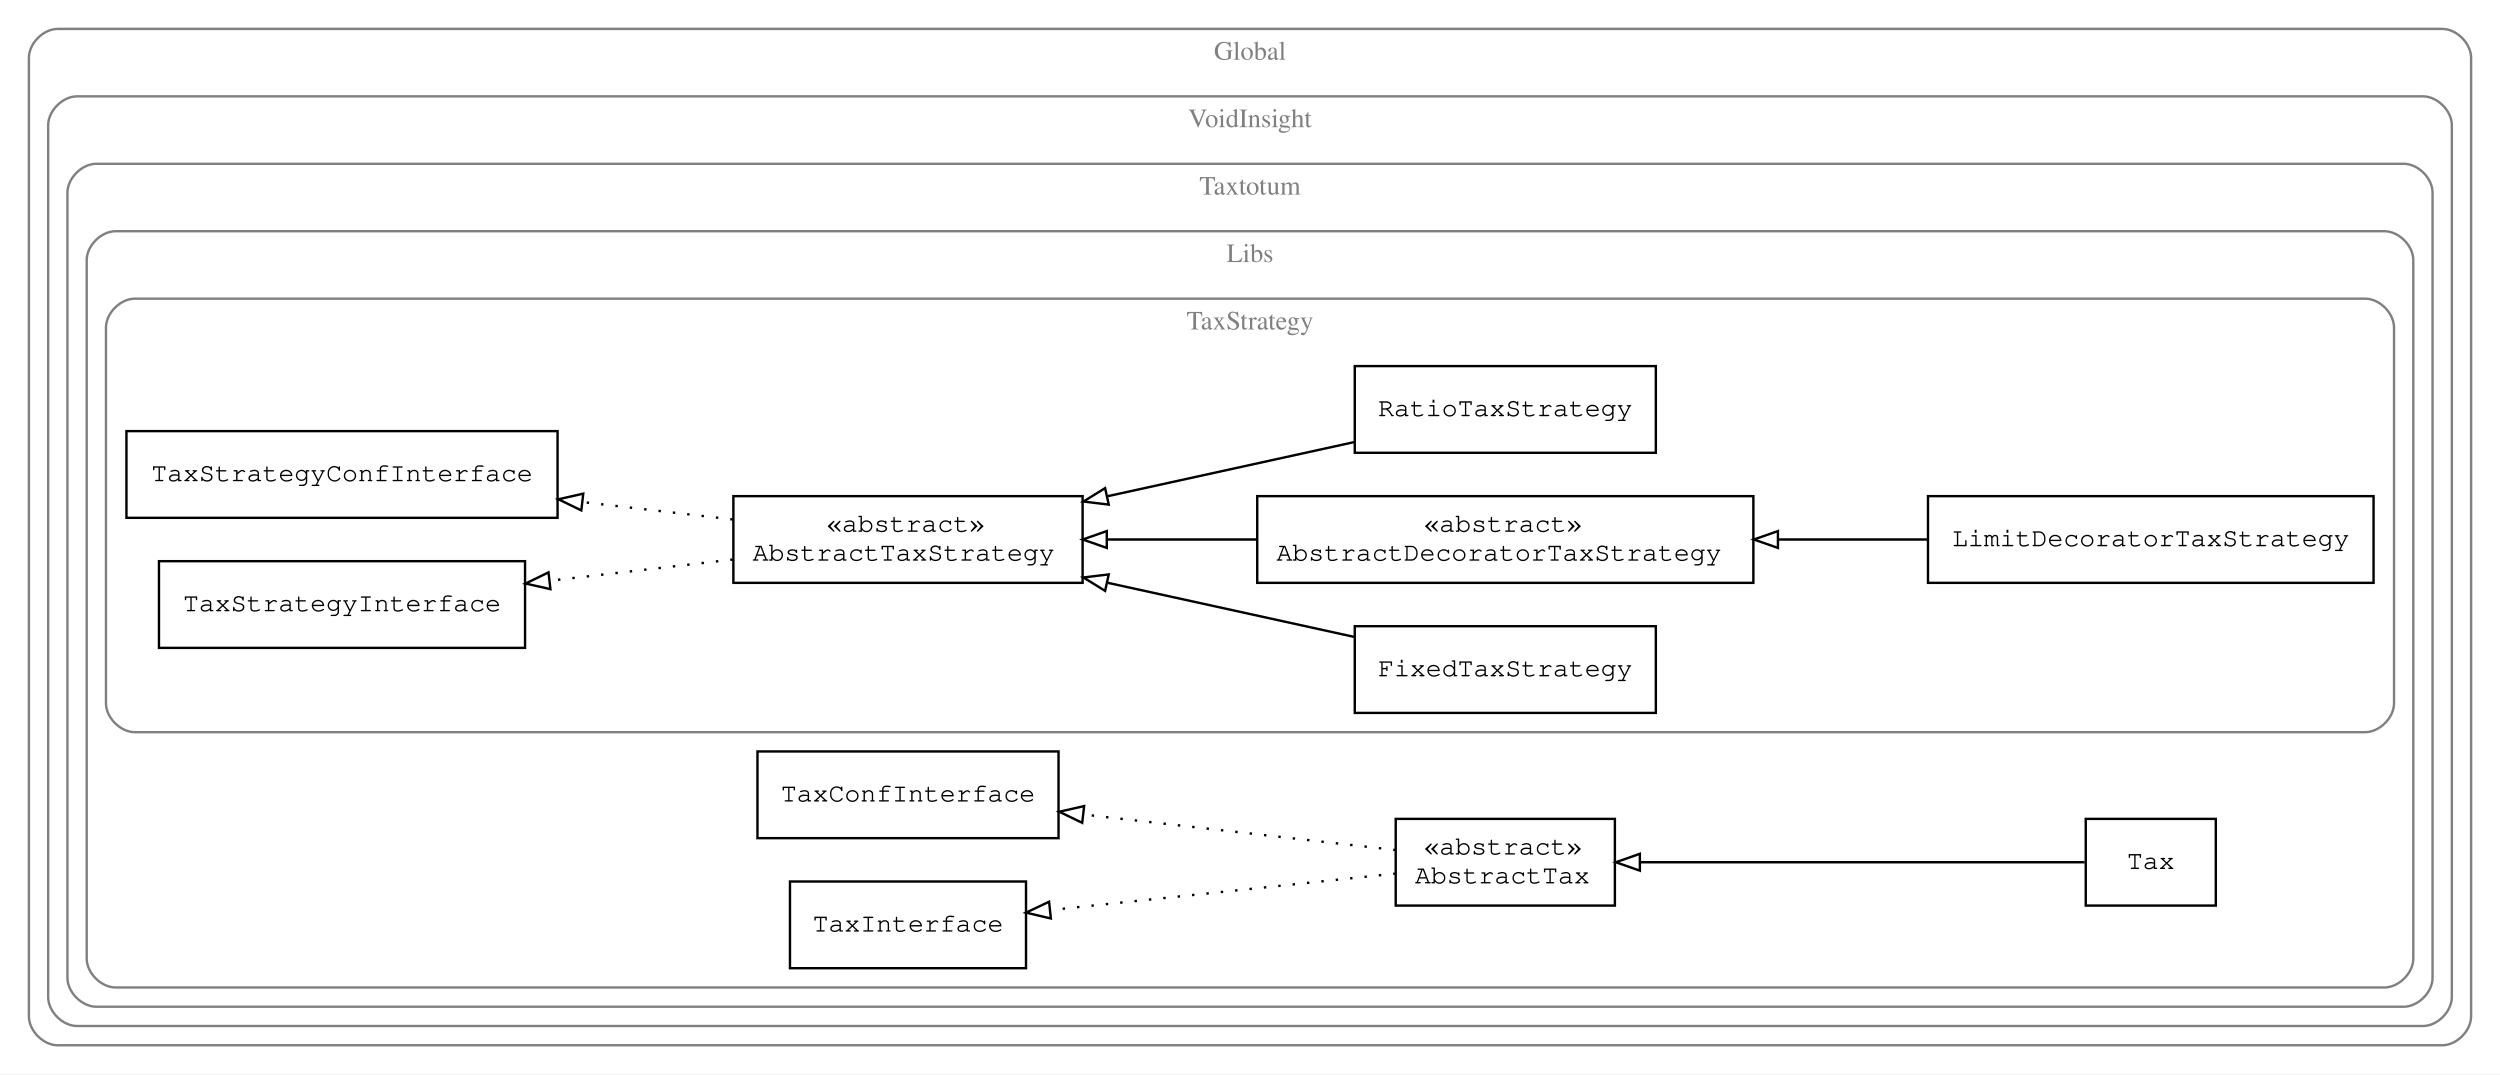
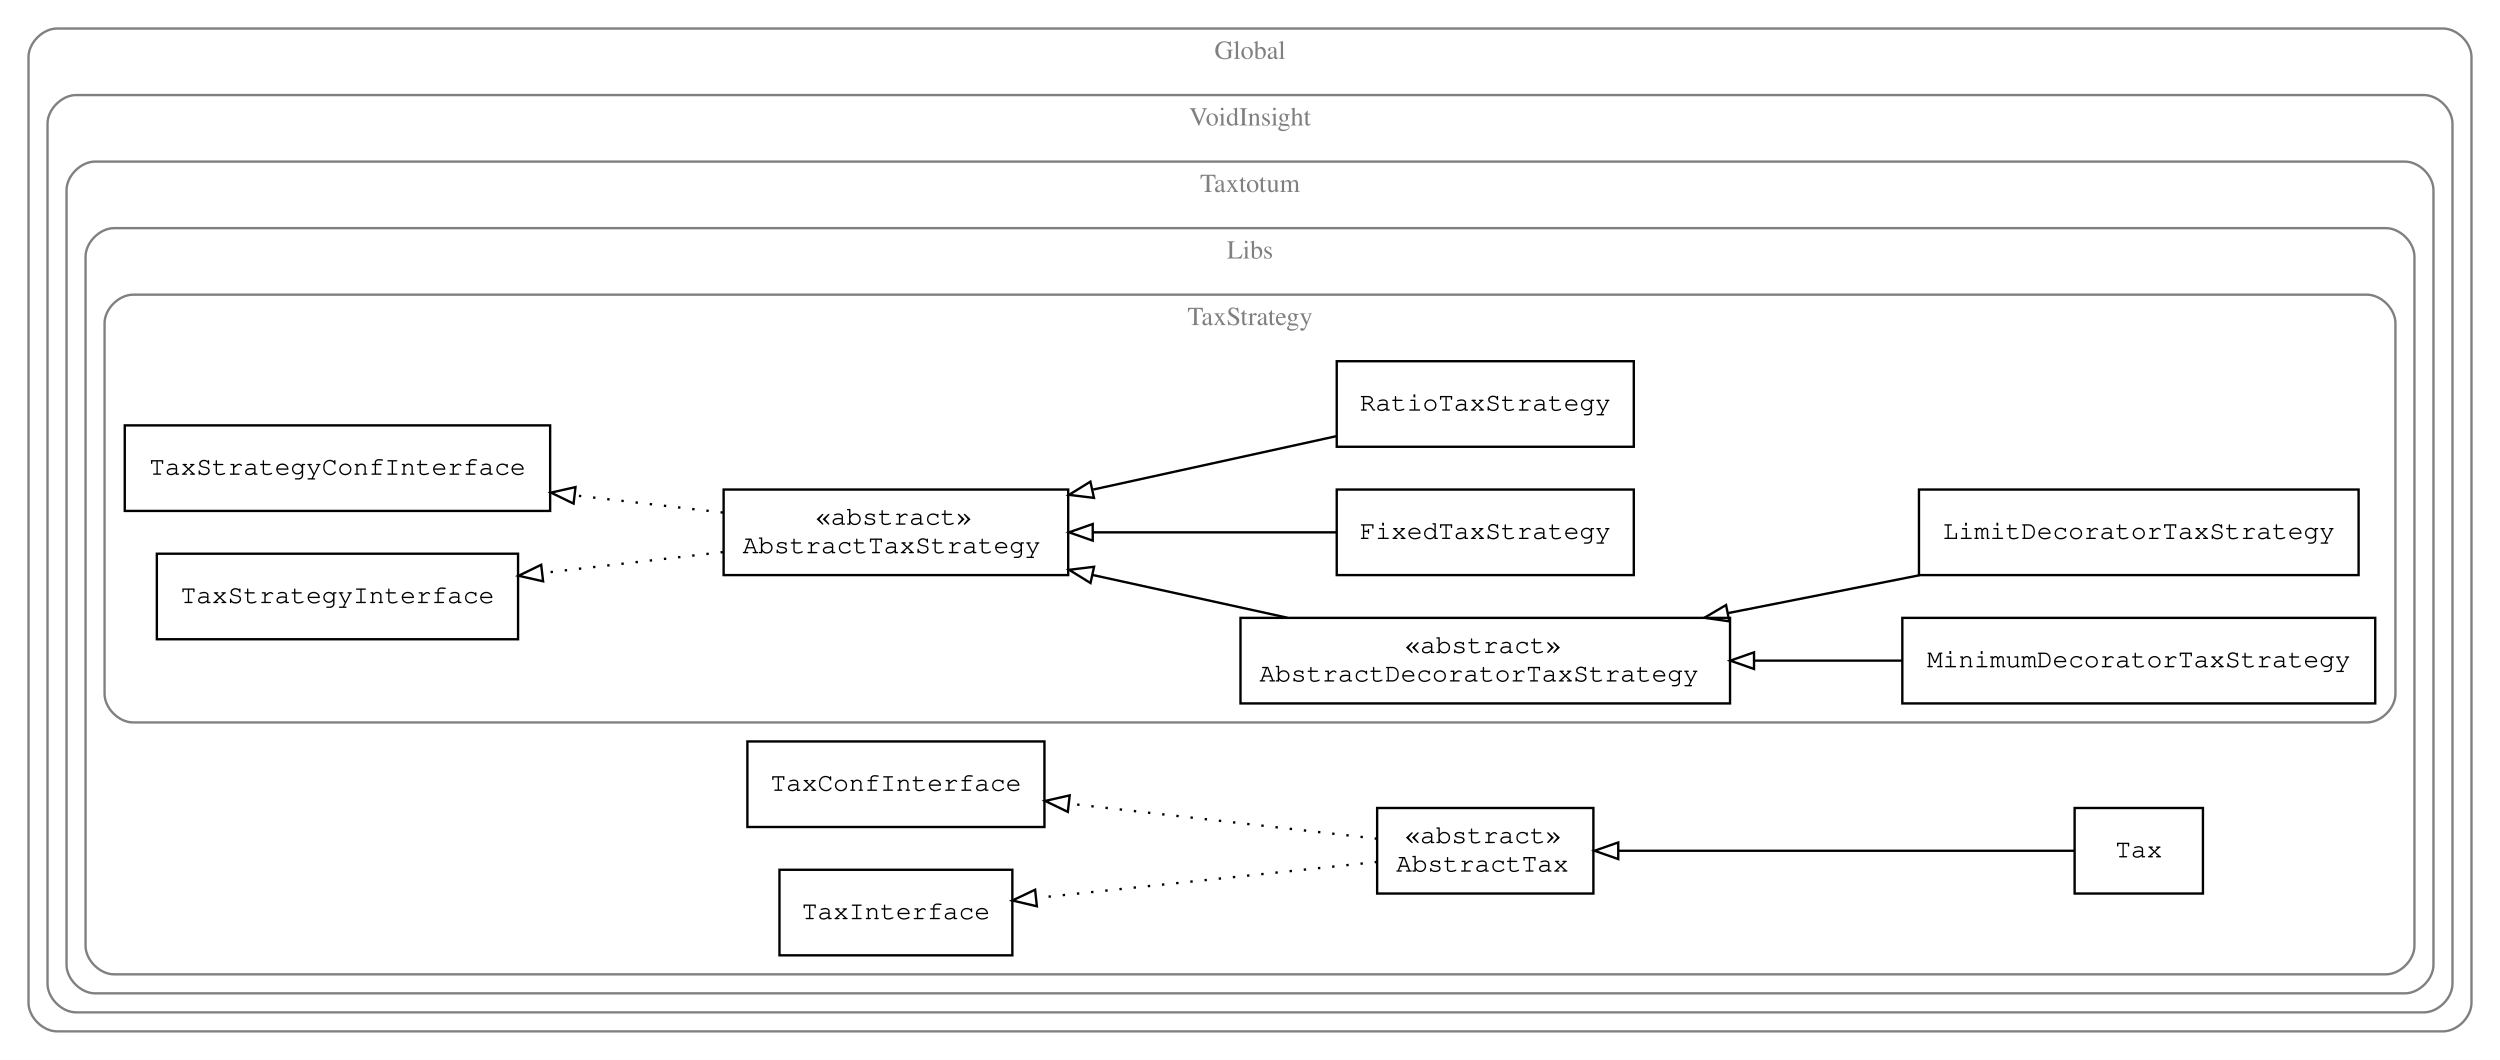
- <svg xmlns="http://www.w3.org/2000/svg" width="1038pt" height="446pt" viewBox="0.00 0.00 1038.00 446.00">
+ <svg xmlns="http://www.w3.org/2000/svg" width="1052pt" height="446pt" viewBox="0.00 0.00 1052.00 446.00">
  <g id="graph0" class="graph" transform="scale(1 1) rotate(0) translate(4 442)">
-     <polygon fill="white" stroke="none" points="-4,4 -4,-442 1034,-442 1034,4 -4,4" />
+     <polygon fill="white" stroke="none" points="-4,4 -4,-442 1048,-442 1048,4 -4,4" />
    <g id="clust1" class="cluster">
-       <path fill="none" stroke="gray" d="M20,-8C20,-8 1010,-8 1010,-8 1016,-8 1022,-14 1022,-20 1022,-20 1022,-418 1022,-418 1022,-424 1016,-430 1010,-430 1010,-430 20,-430 20,-430 14,-430 8,-424 8,-418 8,-418 8,-20 8,-20 8,-14 14,-8 20,-8" />
-       <text text-anchor="middle" x="515" y="-417.2" font-family="Times,serif" font-size="11.00" fill="gray">Global</text>
+       <path fill="none" stroke="gray" d="M20,-8C20,-8 1024,-8 1024,-8 1030,-8 1036,-14 1036,-20 1036,-20 1036,-418 1036,-418 1036,-424 1030,-430 1024,-430 1024,-430 20,-430 20,-430 14,-430 8,-424 8,-418 8,-418 8,-20 8,-20 8,-14 14,-8 20,-8" />
+       <text text-anchor="middle" x="522" y="-417.2" font-family="Times,serif" font-size="11.00" fill="gray">Global</text>
    </g>
    <g id="clust2" class="cluster">
-       <path fill="none" stroke="gray" d="M28,-16C28,-16 1002,-16 1002,-16 1008,-16 1014,-22 1014,-28 1014,-28 1014,-390 1014,-390 1014,-396 1008,-402 1002,-402 1002,-402 28,-402 28,-402 22,-402 16,-396 16,-390 16,-390 16,-28 16,-28 16,-22 22,-16 28,-16" />
-       <text text-anchor="middle" x="515" y="-389.2" font-family="Times,serif" font-size="11.00" fill="gray">VoidInsight</text>
+       <path fill="none" stroke="gray" d="M28,-16C28,-16 1016,-16 1016,-16 1022,-16 1028,-22 1028,-28 1028,-28 1028,-390 1028,-390 1028,-396 1022,-402 1016,-402 1016,-402 28,-402 28,-402 22,-402 16,-396 16,-390 16,-390 16,-28 16,-28 16,-22 22,-16 28,-16" />
+       <text text-anchor="middle" x="522" y="-389.2" font-family="Times,serif" font-size="11.00" fill="gray">VoidInsight</text>
    </g>
    <g id="clust3" class="cluster">
-       <path fill="none" stroke="gray" d="M36,-24C36,-24 994,-24 994,-24 1000,-24 1006,-30 1006,-36 1006,-36 1006,-362 1006,-362 1006,-368 1000,-374 994,-374 994,-374 36,-374 36,-374 30,-374 24,-368 24,-362 24,-362 24,-36 24,-36 24,-30 30,-24 36,-24" />
-       <text text-anchor="middle" x="515" y="-361.2" font-family="Times,serif" font-size="11.00" fill="gray">Taxtotum</text>
+       <path fill="none" stroke="gray" d="M36,-24C36,-24 1008,-24 1008,-24 1014,-24 1020,-30 1020,-36 1020,-36 1020,-362 1020,-362 1020,-368 1014,-374 1008,-374 1008,-374 36,-374 36,-374 30,-374 24,-368 24,-362 24,-362 24,-36 24,-36 24,-30 30,-24 36,-24" />
+       <text text-anchor="middle" x="522" y="-361.2" font-family="Times,serif" font-size="11.00" fill="gray">Taxtotum</text>
    </g>
    <g id="clust4" class="cluster">
-       <path fill="none" stroke="gray" d="M44,-32C44,-32 986,-32 986,-32 992,-32 998,-38 998,-44 998,-44 998,-334 998,-334 998,-340 992,-346 986,-346 986,-346 44,-346 44,-346 38,-346 32,-340 32,-334 32,-334 32,-44 32,-44 32,-38 38,-32 44,-32" />
-       <text text-anchor="middle" x="515" y="-333.2" font-family="Times,serif" font-size="11.00" fill="gray">Libs</text>
+       <path fill="none" stroke="gray" d="M44,-32C44,-32 1000,-32 1000,-32 1006,-32 1012,-38 1012,-44 1012,-44 1012,-334 1012,-334 1012,-340 1006,-346 1000,-346 1000,-346 44,-346 44,-346 38,-346 32,-340 32,-334 32,-334 32,-44 32,-44 32,-38 38,-32 44,-32" />
+       <text text-anchor="middle" x="522" y="-333.2" font-family="Times,serif" font-size="11.00" fill="gray">Libs</text>
    </g>
    <g id="clust5" class="cluster">
-       <path fill="none" stroke="gray" d="M52,-138C52,-138 978,-138 978,-138 984,-138 990,-144 990,-150 990,-150 990,-306 990,-306 990,-312 984,-318 978,-318 978,-318 52,-318 52,-318 46,-318 40,-312 40,-306 40,-306 40,-150 40,-150 40,-144 46,-138 52,-138" />
-       <text text-anchor="middle" x="515" y="-305.2" font-family="Times,serif" font-size="11.00" fill="gray">TaxStrategy</text>
+       <path fill="none" stroke="gray" d="M52,-138C52,-138 992,-138 992,-138 998,-138 1004,-144 1004,-150 1004,-150 1004,-306 1004,-306 1004,-312 998,-318 992,-318 992,-318 52,-318 52,-318 46,-318 40,-312 40,-306 40,-306 40,-150 40,-150 40,-144 46,-138 52,-138" />
+       <text text-anchor="middle" x="522" y="-305.2" font-family="Times,serif" font-size="11.00" fill="gray">TaxStrategy</text>
    </g>
    <g id="node1" class="node">
      <polygon fill="none" stroke="black" points="683.5,-290 558.5,-290 558.5,-254 683.5,-254 683.5,-290" />
      <text text-anchor="middle" x="621" y="-269.2" font-family="Courier,monospace" font-size="11.00">RatioTaxStrategy</text>
    </g>
    <g id="node2" class="node">
      <polygon fill="none" stroke="black" points="445.5,-236 300.5,-236 300.5,-200 445.5,-200 445.5,-236" />
      <text text-anchor="start" x="339" y="-221.2" font-family="Courier,monospace" font-size="11.00">«abstract»</text>
      <text text-anchor="start" x="308.5" y="-209.2" font-family="Courier,monospace" font-size="11.00">AbstractTaxStrategy</text>
    </g>
    <g id="edge1" class="edge">
      <path fill="none" stroke="black" d="M558.241,-258.443C527.286,-251.648 489.382,-243.328 456.02,-236.004" />
      <polygon fill="none" stroke="black" points="456.343,-232.492 445.825,-233.766 454.842,-239.329 456.343,-232.492" />
    </g>
-     <g id="node6" class="node">
+     <g id="node7" class="node">
      <polygon fill="none" stroke="black" points="214,-209 62,-209 62,-173 214,-173 214,-209" />
      <text text-anchor="middle" x="138" y="-188.2" font-family="Courier,monospace" font-size="11.00">TaxStrategyInterface</text>
    </g>
    <g id="edge4" class="edge">
      <path fill="none" stroke="black" stroke-dasharray="1,5" d="M300.191,-209.679C276.217,-206.901 249.266,-203.778 224.364,-200.892" />
      <polygon fill="none" stroke="black" points="224.537,-197.389 214.201,-199.714 223.732,-204.342 224.537,-197.389" />
    </g>
-     <g id="node7" class="node">
+     <g id="node8" class="node">
      <polygon fill="none" stroke="black" points="227.5,-263 48.5,-263 48.5,-227 227.5,-227 227.5,-263" />
      <text text-anchor="middle" x="138" y="-242.2" font-family="Courier,monospace" font-size="11.00">TaxStrategyConfInterface</text>
    </g>
    <g id="edge5" class="edge">
      <path fill="none" stroke="black" stroke-dasharray="1,5" d="M300.191,-226.321C280.542,-228.598 258.893,-231.107 238.011,-233.527" />
      <polygon fill="none" stroke="black" points="237.364,-230.078 227.834,-234.706 238.17,-237.032 237.364,-230.078" />
    </g>
    <g id="node3" class="node">
-       <polygon fill="none" stroke="black" points="981.5,-236 796.5,-236 796.5,-200 981.5,-200 981.5,-236" />
-       <text text-anchor="middle" x="889" y="-215.2" font-family="Courier,monospace" font-size="11.00">LimitDecoratorTaxStrategy</text>
+       <polygon fill="none" stroke="black" points="988.5,-236 803.5,-236 803.5,-200 988.5,-200 988.5,-236" />
+       <text text-anchor="middle" x="896" y="-215.2" font-family="Courier,monospace" font-size="11.00">LimitDecoratorTaxStrategy</text>
    </g>
    <g id="node5" class="node">
-       <polygon fill="none" stroke="black" points="724,-236 518,-236 518,-200 724,-200 724,-236" />
-       <text text-anchor="start" x="587" y="-221.2" font-family="Courier,monospace" font-size="11.00">«abstract»</text>
-       <text text-anchor="start" x="526" y="-209.2" font-family="Courier,monospace" font-size="11.00">AbstractDecoratorTaxStrategy</text>
+       <polygon fill="none" stroke="black" points="724,-182 518,-182 518,-146 724,-146 724,-182" />
+       <text text-anchor="start" x="587" y="-167.2" font-family="Courier,monospace" font-size="11.00">«abstract»</text>
+       <text text-anchor="start" x="526" y="-155.2" font-family="Courier,monospace" font-size="11.00">AbstractDecoratorTaxStrategy</text>
    </g>
    <g id="edge6" class="edge">
-       <path fill="none" stroke="black" d="M796.458,-218C776.44,-218 755.03,-218 734.307,-218" />
-       <polygon fill="none" stroke="black" points="734.198,-214.5 724.198,-218 734.198,-221.5 734.198,-214.5" />
+       <path fill="none" stroke="black" d="M803.715,-199.944C777.875,-194.833 749.598,-189.239 723.21,-184.02" />
+       <polygon fill="none" stroke="black" points="723.688,-180.546 713.199,-182.039 722.329,-187.413 723.688,-180.546" />
    </g>
    <g id="node4" class="node">
-       <polygon fill="none" stroke="black" points="683.5,-182 558.5,-182 558.5,-146 683.5,-146 683.5,-182" />
-       <text text-anchor="middle" x="621" y="-161.2" font-family="Courier,monospace" font-size="11.00">FixedTaxStrategy</text>
+       <polygon fill="none" stroke="black" points="683.5,-236 558.5,-236 558.5,-200 683.5,-200 683.5,-236" />
+       <text text-anchor="middle" x="621" y="-215.2" font-family="Courier,monospace" font-size="11.00">FixedTaxStrategy</text>
    </g>
    <g id="edge7" class="edge">
-       <path fill="none" stroke="black" d="M558.241,-177.557C527.286,-184.352 489.382,-192.672 456.02,-199.996" />
-       <polygon fill="none" stroke="black" points="454.842,-196.671 445.825,-202.234 456.343,-203.508 454.842,-196.671" />
+       <path fill="none" stroke="black" d="M558.241,-218C527.286,-218 489.382,-218 456.02,-218" />
+       <polygon fill="none" stroke="black" points="455.825,-214.5 445.825,-218 455.825,-221.5 455.825,-214.5" />
    </g>
    <g id="edge9" class="edge">
-       <path fill="none" stroke="black" d="M517.811,-218C497.127,-218 475.634,-218 455.765,-218" />
-       <polygon fill="none" stroke="black" points="455.536,-214.5 445.536,-218 455.535,-221.5 455.536,-214.5" />
+       <path fill="none" stroke="black" d="M537.744,-182.056C511.363,-187.847 482.163,-194.257 455.814,-200.041" />
+       <polygon fill="none" stroke="black" points="454.884,-196.662 445.867,-202.224 456.385,-203.499 454.884,-196.662" />
    </g>
-     <g id="node8" class="node">
+     <g id="node6" class="node">
+       <polygon fill="none" stroke="black" points="995.5,-182 796.5,-182 796.5,-146 995.5,-146 995.5,-182" />
+       <text text-anchor="middle" x="896" y="-161.2" font-family="Courier,monospace" font-size="11.00">MinimumDecoratorTaxStrategy</text>
+     </g>
+     <g id="edge10" class="edge">
+       <path fill="none" stroke="black" d="M796.441,-164C776.228,-164 754.809,-164 734.159,-164" />
+       <polygon fill="none" stroke="black" points="734.092,-160.5 724.092,-164 734.092,-167.5 734.092,-160.5" />
+     </g>
+     <g id="node9" class="node">
      <polygon fill="none" stroke="black" points="666.5,-102 575.5,-102 575.5,-66 666.5,-66 666.5,-102" />
      <text text-anchor="start" x="587" y="-87.2" font-family="Courier,monospace" font-size="11.00">«abstract»</text>
      <text text-anchor="start" x="583.5" y="-75.2" font-family="Courier,monospace" font-size="11.00">AbstractTax</text>
    </g>
-     <g id="node10" class="node">
+     <g id="node11" class="node">
      <polygon fill="none" stroke="black" points="422,-76 324,-76 324,-40 422,-40 422,-76" />
      <text text-anchor="middle" x="373" y="-55.2" font-family="Courier,monospace" font-size="11.00">TaxInterface</text>
    </g>
    <g id="edge2" class="edge">
      <path fill="none" stroke="black" stroke-dasharray="1,5" d="M575.451,-79.292C535.246,-75.042 475.847,-68.764 431.958,-64.126" />
      <polygon fill="none" stroke="black" points="432.313,-60.644 422,-63.073 431.577,-67.605 432.313,-60.644" />
    </g>
-     <g id="node11" class="node">
+     <g id="node12" class="node">
      <polygon fill="none" stroke="black" points="435.5,-130 310.5,-130 310.5,-94 435.5,-94 435.5,-130" />
      <text text-anchor="middle" x="373" y="-109.2" font-family="Courier,monospace" font-size="11.00">TaxConfInterface</text>
    </g>
    <g id="edge3" class="edge">
      <path fill="none" stroke="black" stroke-dasharray="1,5" d="M575.451,-89.071C539.38,-93.176 487.86,-99.04 445.952,-103.81" />
      <polygon fill="none" stroke="black" points="445.336,-100.358 435.796,-104.966 446.128,-107.313 445.336,-100.358" />
    </g>
-     <g id="node9" class="node">
-       <polygon fill="none" stroke="black" points="916,-102 862,-102 862,-66 916,-66 916,-102" />
-       <text text-anchor="middle" x="889" y="-81.2" font-family="Courier,monospace" font-size="11.00">Tax</text>
+     <g id="node10" class="node">
+       <polygon fill="none" stroke="black" points="923,-102 869,-102 869,-66 923,-66 923,-102" />
+       <text text-anchor="middle" x="896" y="-81.2" font-family="Courier,monospace" font-size="11.00">Tax</text>
    </g>
    <g id="edge8" class="edge">
-       <path fill="none" stroke="black" d="M861.522,-84C818.719,-84 733.435,-84 677.046,-84" />
-       <polygon fill="none" stroke="black" points="676.869,-80.5 666.869,-84 676.869,-87.5 676.869,-80.5" />
+       <path fill="none" stroke="black" d="M868.824,-84C824.885,-84 735.395,-84 677.104,-84" />
+       <polygon fill="none" stroke="black" points="676.959,-80.5 666.959,-84 676.958,-87.5 676.959,-80.5" />
    </g>
  </g>
</svg>
